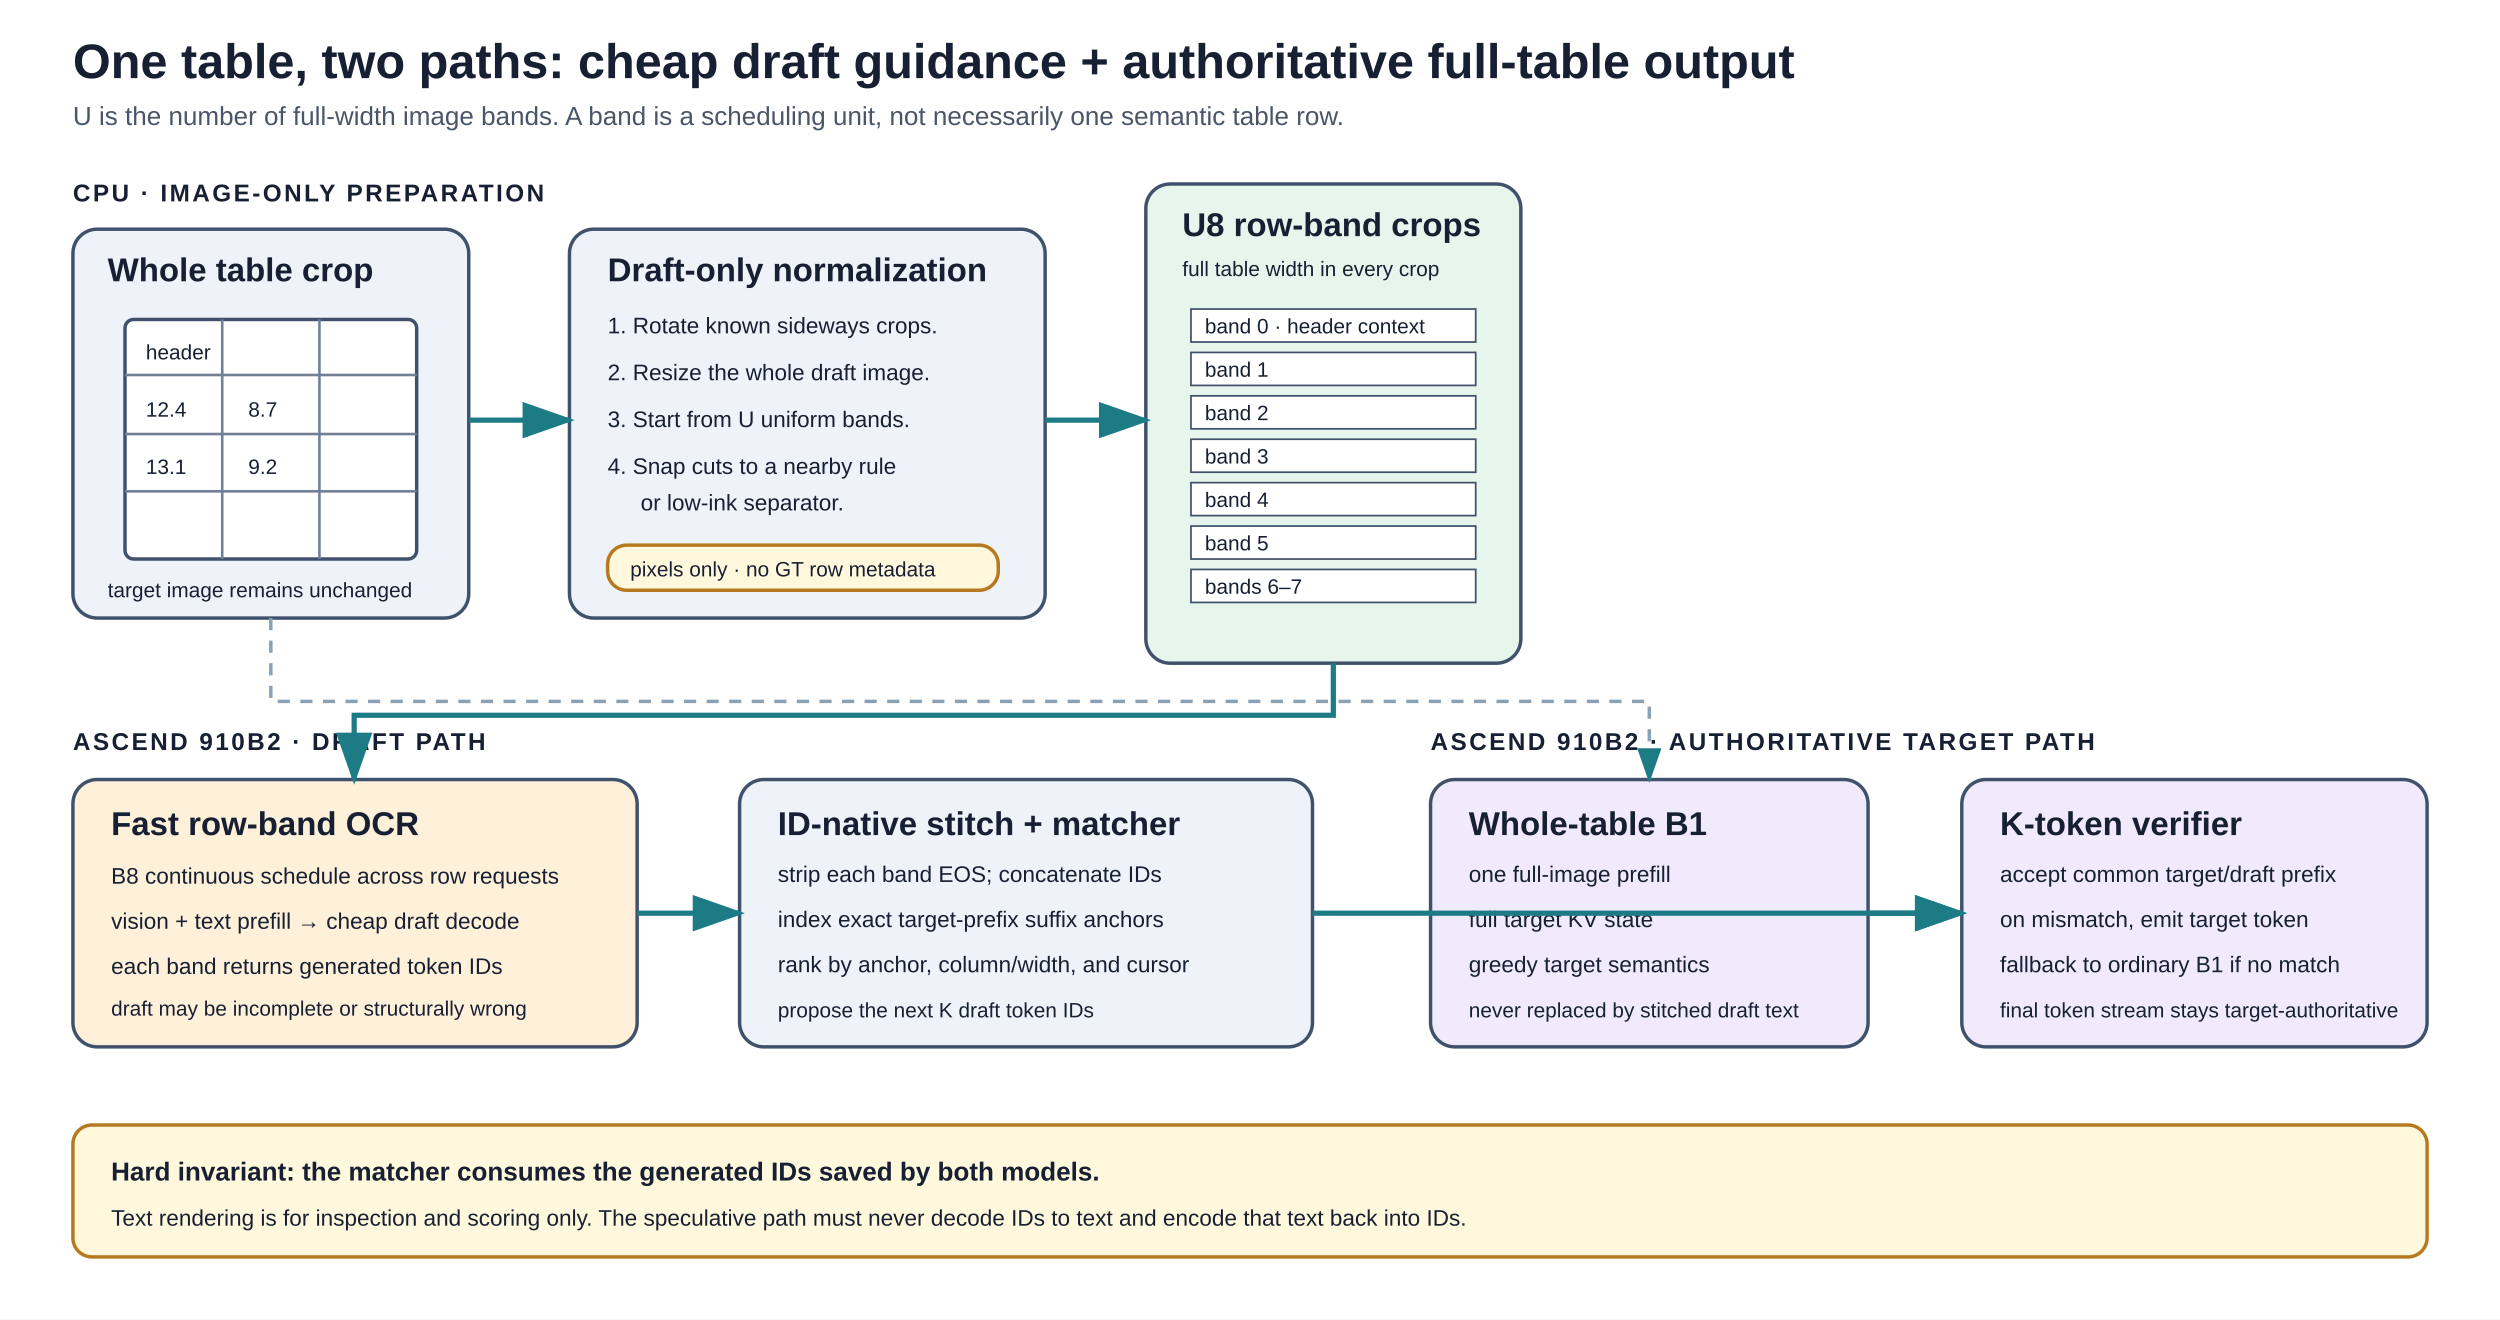
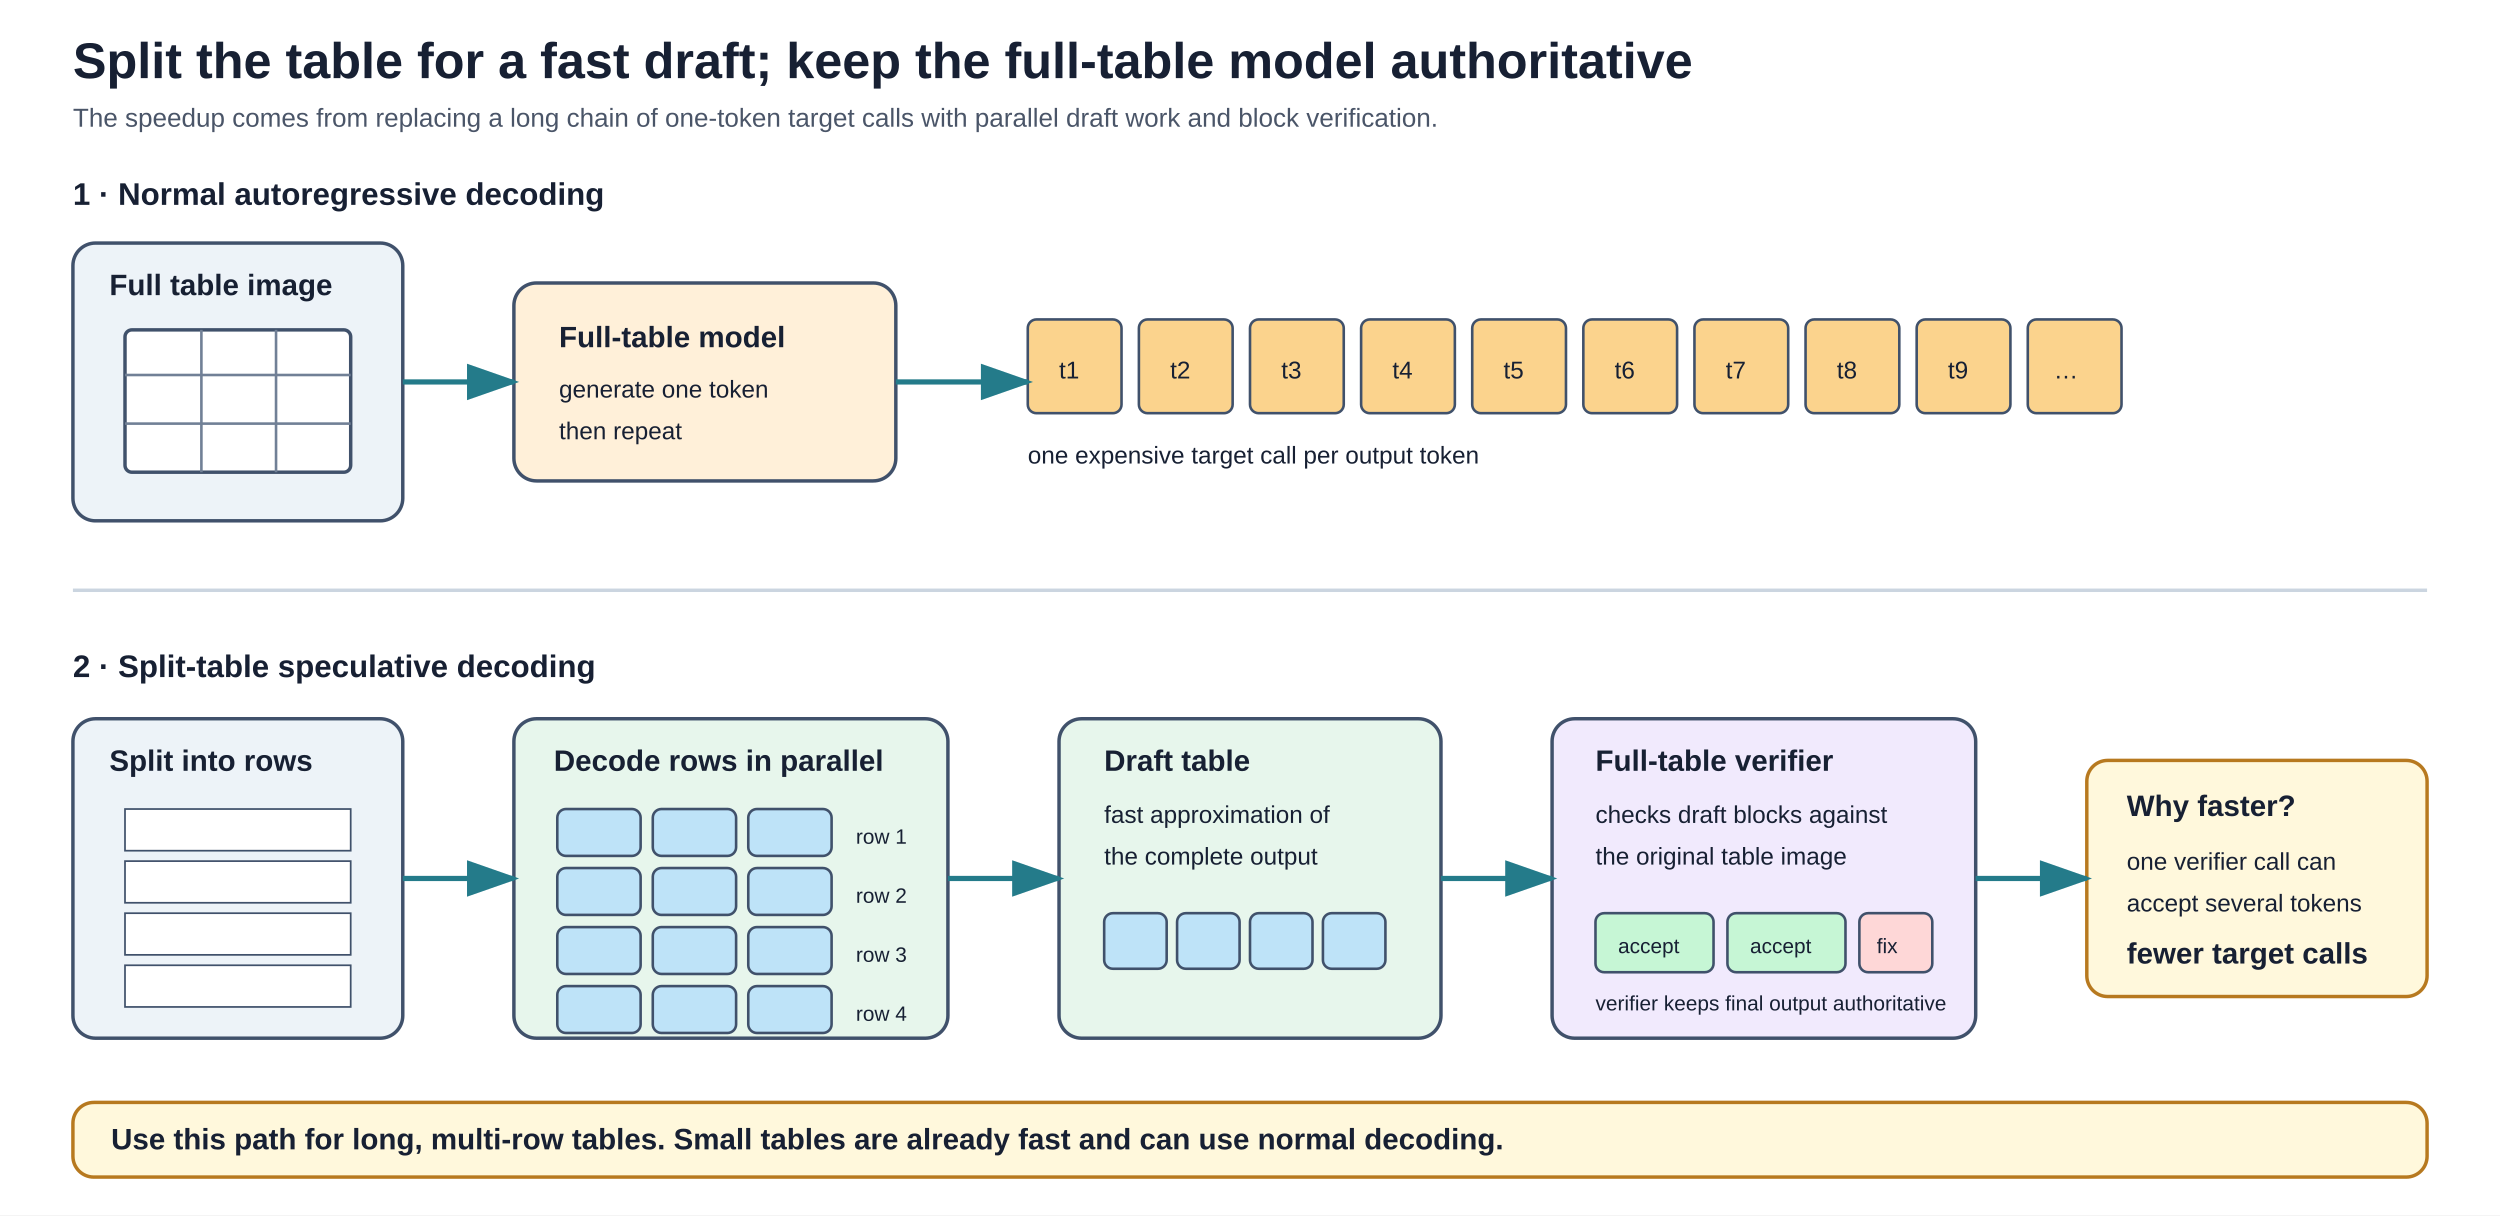
- <svg xmlns="http://www.w3.org/2000/svg" width="1440" height="760" viewBox="0 0 1440 760" role="img" aria-labelledby="t d">
-   <rect width="1440" height="760" fill="#ffffff" />
+ <svg xmlns="http://www.w3.org/2000/svg" width="1440" height="700" viewBox="0 0 1440 700" role="img" aria-labelledby="t d">
+   <rect width="1440" height="700" fill="#ffffff" />
  <defs>
    <marker id="arrow" markerWidth="11" markerHeight="11" refX="9" refY="3.5" orient="auto">
-       <path d="M0,0 L0,7 L10,3.5 z" fill="#1d7b86" />
+       <path d="M0 0L0 7L10 3.5z" fill="#247b8a" />
    </marker>
    <style>
-       text{font-family:Arial,sans-serif;fill:#172033}
-       .title{font-size:28px;font-weight:700}.subtitle{font-size:15px;fill:#4a5568}
-       .lane{font-size:14px;font-weight:700;letter-spacing:1.4px}.h{font-size:19px;font-weight:700}
-       .n{font-size:15px;font-weight:700}.s{font-size:13px}.tiny{font-size:12px}
-       .box{stroke:#40516b;stroke-width:2;rx:14}.cpu{fill:#edf3f8}.npu{fill:#fff0d9}
-       .draft{fill:#e7f6ec}.target{fill:#f1eafd}.warn{fill:#fff8dc;stroke:#b7791f;stroke-width:2;rx:11}
-       .arrow{stroke:#1d7b86;stroke-width:3;fill:none;marker-end:url(#arrow)}
-       .soft{stroke:#8aa1b4;stroke-width:2;fill:none;stroke-dasharray:7 6;marker-end:url(#arrow)}
-       .cut{stroke:#e53e3e;stroke-width:2;stroke-dasharray:7 5}.rule{stroke:#718096;stroke-width:1.5}
-       .id{fill:#dbe8f7;stroke:#40516b;stroke-width:1;rx:5}.accept{fill:#c6f6d5}.reject{fill:#fed7d7}
+       text{font-family:Arial,sans-serif;fill:#172033}.title{font-size:29px;font-weight:700}.sub{font-size:15px;fill:#4a5568}
+       .lane{font-size:18px;font-weight:700}.h{font-size:17px;font-weight:700}.s{font-size:14px}.tiny{font-size:12px}
+       .box{stroke:#40516b;stroke-width:2;rx:13}.normal{fill:#fff0d9}.draft{fill:#e7f6ec}.target{fill:#f1eafd}.neutral{fill:#edf3f8}
+       .arrow{stroke:#247b8a;stroke-width:3;fill:none;marker-end:url(#arrow)}.thin{stroke:#718096;stroke-width:1.5}
+       .token{stroke:#40516b;stroke-width:1.5;rx:5}.sequential{fill:#fbd38d}.parallel{fill:#bee3f8}.accepted{fill:#c6f6d5}.corrected{fill:#fed7d7}
+       .divider{stroke:#cbd5e0;stroke-width:2}.callout{fill:#fff8dc;stroke:#b7791f;stroke-width:2;rx:12}
    </style>
  </defs>
-   <text x="42" y="45" class="title">One table, two paths: cheap draft guidance + authoritative full-table output</text>
-   <text x="42" y="72" class="subtitle">U is the number of full-width image bands. A band is a scheduling unit, not necessarily one semantic table row.</text>
-   <text x="42" y="116" class="lane" fill="#4a5568">CPU · IMAGE-ONLY PREPARATION</text>
-   <rect x="42" y="132" width="228" height="224" class="box cpu" />
-   <text x="62" y="162" class="h">Whole table crop</text>
-   <rect x="72" y="184" width="168" height="138" fill="#fff" stroke="#40516b" stroke-width="2" rx="5" />
-   <line x1="72" y1="216" x2="240" y2="216" class="rule" />
-   <line x1="72" y1="250" x2="240" y2="250" class="rule" />
-   <line x1="72" y1="283" x2="240" y2="283" class="rule" />
-   <line x1="128" y1="184" x2="128" y2="322" class="rule" />
-   <line x1="184" y1="184" x2="184" y2="322" class="rule" />
-   <text x="84" y="207" class="tiny">header</text>
-   <text x="84" y="240" class="tiny">12.4</text>
-   <text x="143" y="240" class="tiny">8.7</text>
-   <text x="84" y="273" class="tiny">13.1</text>
-   <text x="143" y="273" class="tiny">9.2</text>
-   <text x="62" y="344" class="tiny">target image remains unchanged</text>
-   <rect x="328" y="132" width="274" height="224" class="box cpu" />
-   <text x="350" y="162" class="h">Draft-only normalization</text>
-   <text x="350" y="192" class="s">1. Rotate known sideways crops.</text>
-   <text x="350" y="219" class="s">2. Resize the whole draft image.</text>
-   <text x="350" y="246" class="s">3. Start from U uniform bands.</text>
-   <text x="350" y="273" class="s">4. Snap cuts to a nearby rule</text>
-   <text x="369" y="294" class="s">or low-ink separator.</text>
-   <rect x="350" y="314" width="225" height="26" class="warn" />
-   <text x="363" y="332" class="tiny">pixels only · no GT row metadata</text>
-   <rect x="660" y="106" width="216" height="276" class="box draft" />
-   <text x="681" y="136" class="h">U8 row-band crops</text>
-   <text x="681" y="159" class="tiny">full table width in every crop</text>
-   <g>
-     <rect x="686" y="178" width="164" height="19" fill="#fff" stroke="#40516b" />
-     <text x="694" y="192" class="tiny">band 0 · header context</text>
-     <rect x="686" y="203" width="164" height="19" fill="#fff" stroke="#40516b" />
-     <text x="694" y="217" class="tiny">band 1</text>
-     <rect x="686" y="228" width="164" height="19" fill="#fff" stroke="#40516b" />
-     <text x="694" y="242" class="tiny">band 2</text>
-     <rect x="686" y="253" width="164" height="19" fill="#fff" stroke="#40516b" />
-     <text x="694" y="267" class="tiny">band 3</text>
-     <rect x="686" y="278" width="164" height="19" fill="#fff" stroke="#40516b" />
-     <text x="694" y="292" class="tiny">band 4</text>
-     <rect x="686" y="303" width="164" height="19" fill="#fff" stroke="#40516b" />
-     <text x="694" y="317" class="tiny">band 5</text>
-     <rect x="686" y="328" width="164" height="19" fill="#fff" stroke="#40516b" />
-     <text x="694" y="342" class="tiny">bands 6–7</text>
+   <text x="42" y="45" class="title">Split the table for a fast draft; keep the full-table model authoritative</text>
+   <text x="42" y="73" class="sub">The speedup comes from replacing a long chain of one-token target calls with parallel draft work and block verification.</text>
+   <line x1="42" y1="340" x2="1398" y2="340" class="divider" />
+   <text x="42" y="118" class="lane">1 · Normal autoregressive decoding</text>
+   <rect x="42" y="140" width="190" height="160" class="box neutral" />
+   <text x="63" y="170" class="h">Full table image</text>
+   <rect x="72" y="190" width="130" height="82" fill="#fff" stroke="#40516b" stroke-width="2" rx="4" />
+   <line x1="72" y1="216" x2="202" y2="216" class="thin" />
+   <line x1="72" y1="244" x2="202" y2="244" class="thin" />
+   <line x1="116" y1="190" x2="116" y2="272" class="thin" />
+   <line x1="159" y1="190" x2="159" y2="272" class="thin" />
+   <rect x="296" y="163" width="220" height="114" class="box normal" />
+   <text x="322" y="200" class="h">Full-table model</text>
+   <text x="322" y="229" class="s">generate one token</text>
+   <text x="322" y="253" class="s">then repeat</text>
+   <path d="M232 220H296" class="arrow" />
+   <g transform="translate(592,184)">
+     <rect x="0" y="0" width="54" height="54" class="token sequential" />
+     <rect x="64" y="0" width="54" height="54" class="token sequential" />
+     <rect x="128" y="0" width="54" height="54" class="token sequential" />
+     <rect x="192" y="0" width="54" height="54" class="token sequential" />
+     <rect x="256" y="0" width="54" height="54" class="token sequential" />
+     <rect x="320" y="0" width="54" height="54" class="token sequential" />
+     <rect x="384" y="0" width="54" height="54" class="token sequential" />
+     <rect x="448" y="0" width="54" height="54" class="token sequential" />
+     <rect x="512" y="0" width="54" height="54" class="token sequential" />
+     <rect x="576" y="0" width="54" height="54" class="token sequential" />
+     <text x="18" y="34" class="s">t1</text>
+     <text x="82" y="34" class="s">t2</text>
+     <text x="146" y="34" class="s">t3</text>
+     <text x="210" y="34" class="s">t4</text>
+     <text x="274" y="34" class="s">t5</text>
+     <text x="338" y="34" class="s">t6</text>
+     <text x="402" y="34" class="s">t7</text>
+     <text x="466" y="34" class="s">t8</text>
+     <text x="530" y="34" class="s">t9</text>
+     <text x="591" y="34" class="s">…</text>
  </g>
-   <path d="M270 242 H328" class="arrow" />
-   <path d="M602 242 H660" class="arrow" />
-   <text x="42" y="432" class="lane" fill="#b7791f">ASCEND 910B2 · DRAFT PATH</text>
-   <rect x="42" y="449" width="325" height="154" class="box npu" />
-   <text x="64" y="481" class="h">Fast row-band OCR</text>
-   <text x="64" y="509" class="s">B8 continuous schedule across row requests</text>
-   <text x="64" y="535" class="s">vision + text prefill → cheap draft decode</text>
-   <text x="64" y="561" class="s">each band returns generated token IDs</text>
-   <text x="64" y="585" class="tiny">draft may be incomplete or structurally wrong</text>
-   <path d="M768 382 V412 H204 V449" class="arrow" />
-   <rect x="426" y="449" width="330" height="154" class="box cpu" />
-   <text x="448" y="481" class="h">ID-native stitch + matcher</text>
-   <text x="448" y="508" class="s">strip each band EOS; concatenate IDs</text>
-   <text x="448" y="534" class="s">index exact target-prefix suffix anchors</text>
-   <text x="448" y="560" class="s">rank by anchor, column/width, and cursor</text>
-   <text x="448" y="586" class="tiny">propose the next K draft token IDs</text>
-   <path d="M367 526 H426" class="arrow" />
-   <text x="824" y="432" class="lane" fill="#805ad5">ASCEND 910B2 · AUTHORITATIVE TARGET PATH</text>
-   <rect x="824" y="449" width="252" height="154" class="box target" />
-   <text x="846" y="481" class="h">Whole-table B1</text>
-   <text x="846" y="508" class="s">one full-image prefill</text>
-   <text x="846" y="534" class="s">full target KV state</text>
-   <text x="846" y="560" class="s">greedy target semantics</text>
-   <text x="846" y="586" class="tiny">never replaced by stitched draft text</text>
-   <path d="M156 356 V404 H950 V449" class="soft" />
-   <rect x="1130" y="449" width="268" height="154" class="box target" />
-   <text x="1152" y="481" class="h">K-token verifier</text>
-   <text x="1152" y="508" class="s">accept common target/draft prefix</text>
-   <text x="1152" y="534" class="s">on mismatch, emit target token</text>
-   <text x="1152" y="560" class="s">fallback to ordinary B1 if no match</text>
-   <text x="1152" y="586" class="tiny">final token stream stays target-authoritative</text>
-   <path d="M756 526 H1130" class="arrow" />
-   <path d="M1076 526 H1130" class="arrow" />
-   <rect x="42" y="648" width="1356" height="76" class="warn" />
-   <text x="64" y="680" class="n">Hard invariant: the matcher consumes the generated IDs saved by both models.</text>
-   <text x="64" y="706" class="s">Text rendering is for inspection and scoring only. The speculative path must never decode IDs to text and encode that text back into IDs.</text>
+   <path d="M516 220H592" class="arrow" />
+   <text x="592" y="267" class="s">one expensive target call per output token</text>
+   <text x="42" y="390" class="lane">2 · Split-table speculative decoding</text>
+   <rect x="42" y="414" width="190" height="184" class="box neutral" />
+   <text x="63" y="444" class="h">Split into rows</text>
+   <rect x="72" y="466" width="130" height="24" fill="#fff" stroke="#40516b" />
+   <rect x="72" y="496" width="130" height="24" fill="#fff" stroke="#40516b" />
+   <rect x="72" y="526" width="130" height="24" fill="#fff" stroke="#40516b" />
+   <rect x="72" y="556" width="130" height="24" fill="#fff" stroke="#40516b" />
+   <rect x="296" y="414" width="250" height="184" class="box draft" />
+   <text x="319" y="444" class="h">Decode rows in parallel</text>
+   <g transform="translate(321,466)">
+     <rect x="0" y="0" width="48" height="27" class="token parallel" />
+     <rect x="55" y="0" width="48" height="27" class="token parallel" />
+     <rect x="110" y="0" width="48" height="27" class="token parallel" />
+     <rect x="0" y="34" width="48" height="27" class="token parallel" />
+     <rect x="55" y="34" width="48" height="27" class="token parallel" />
+     <rect x="110" y="34" width="48" height="27" class="token parallel" />
+     <rect x="0" y="68" width="48" height="27" class="token parallel" />
+     <rect x="55" y="68" width="48" height="27" class="token parallel" />
+     <rect x="110" y="68" width="48" height="27" class="token parallel" />
+     <rect x="0" y="102" width="48" height="27" class="token parallel" />
+     <rect x="55" y="102" width="48" height="27" class="token parallel" />
+     <rect x="110" y="102" width="48" height="27" class="token parallel" />
+   </g>
+   <text x="493" y="486" class="tiny">row 1</text>
+   <text x="493" y="520" class="tiny">row 2</text>
+   <text x="493" y="554" class="tiny">row 3</text>
+   <text x="493" y="588" class="tiny">row 4</text>
+   <path d="M232 506H296" class="arrow" />
+   <rect x="610" y="414" width="220" height="184" class="box draft" />
+   <text x="636" y="444" class="h">Draft table</text>
+   <text x="636" y="474" class="s">fast approximation of</text>
+   <text x="636" y="498" class="s">the complete output</text>
+   <rect x="636" y="526" width="36" height="32" class="token parallel" />
+   <rect x="678" y="526" width="36" height="32" class="token parallel" />
+   <rect x="720" y="526" width="36" height="32" class="token parallel" />
+   <rect x="762" y="526" width="36" height="32" class="token parallel" />
+   <path d="M546 506H610" class="arrow" />
+   <rect x="894" y="414" width="244" height="184" class="box target" />
+   <text x="919" y="444" class="h">Full-table verifier</text>
+   <text x="919" y="474" class="s">checks draft blocks against</text>
+   <text x="919" y="498" class="s">the original table image</text>
+   <rect x="919" y="526" width="68" height="34" class="token accepted" />
+   <rect x="995" y="526" width="68" height="34" class="token accepted" />
+   <rect x="1071" y="526" width="42" height="34" class="token corrected" />
+   <text x="932" y="549" class="tiny">accept</text>
+   <text x="1008" y="549" class="tiny">accept</text>
+   <text x="1081" y="549" class="tiny">fix</text>
+   <text x="919" y="582" class="tiny">verifier keeps final output authoritative</text>
+   <path d="M830 506H894" class="arrow" />
+   <rect x="1202" y="438" width="196" height="136" class="box callout" />
+   <text x="1225" y="470" class="h">Why faster?</text>
+   <text x="1225" y="501" class="s">one verifier call can</text>
+   <text x="1225" y="525" class="s">accept several tokens</text>
+   <text x="1225" y="555" class="h">fewer target calls</text>
+   <path d="M1138 506H1202" class="arrow" />
+   <rect x="42" y="635" width="1356" height="43" class="callout" />
+   <text x="64" y="662" class="h">Use this path for long, multi-row tables. Small tables are already fast and can use normal decoding.</text>
</svg>
